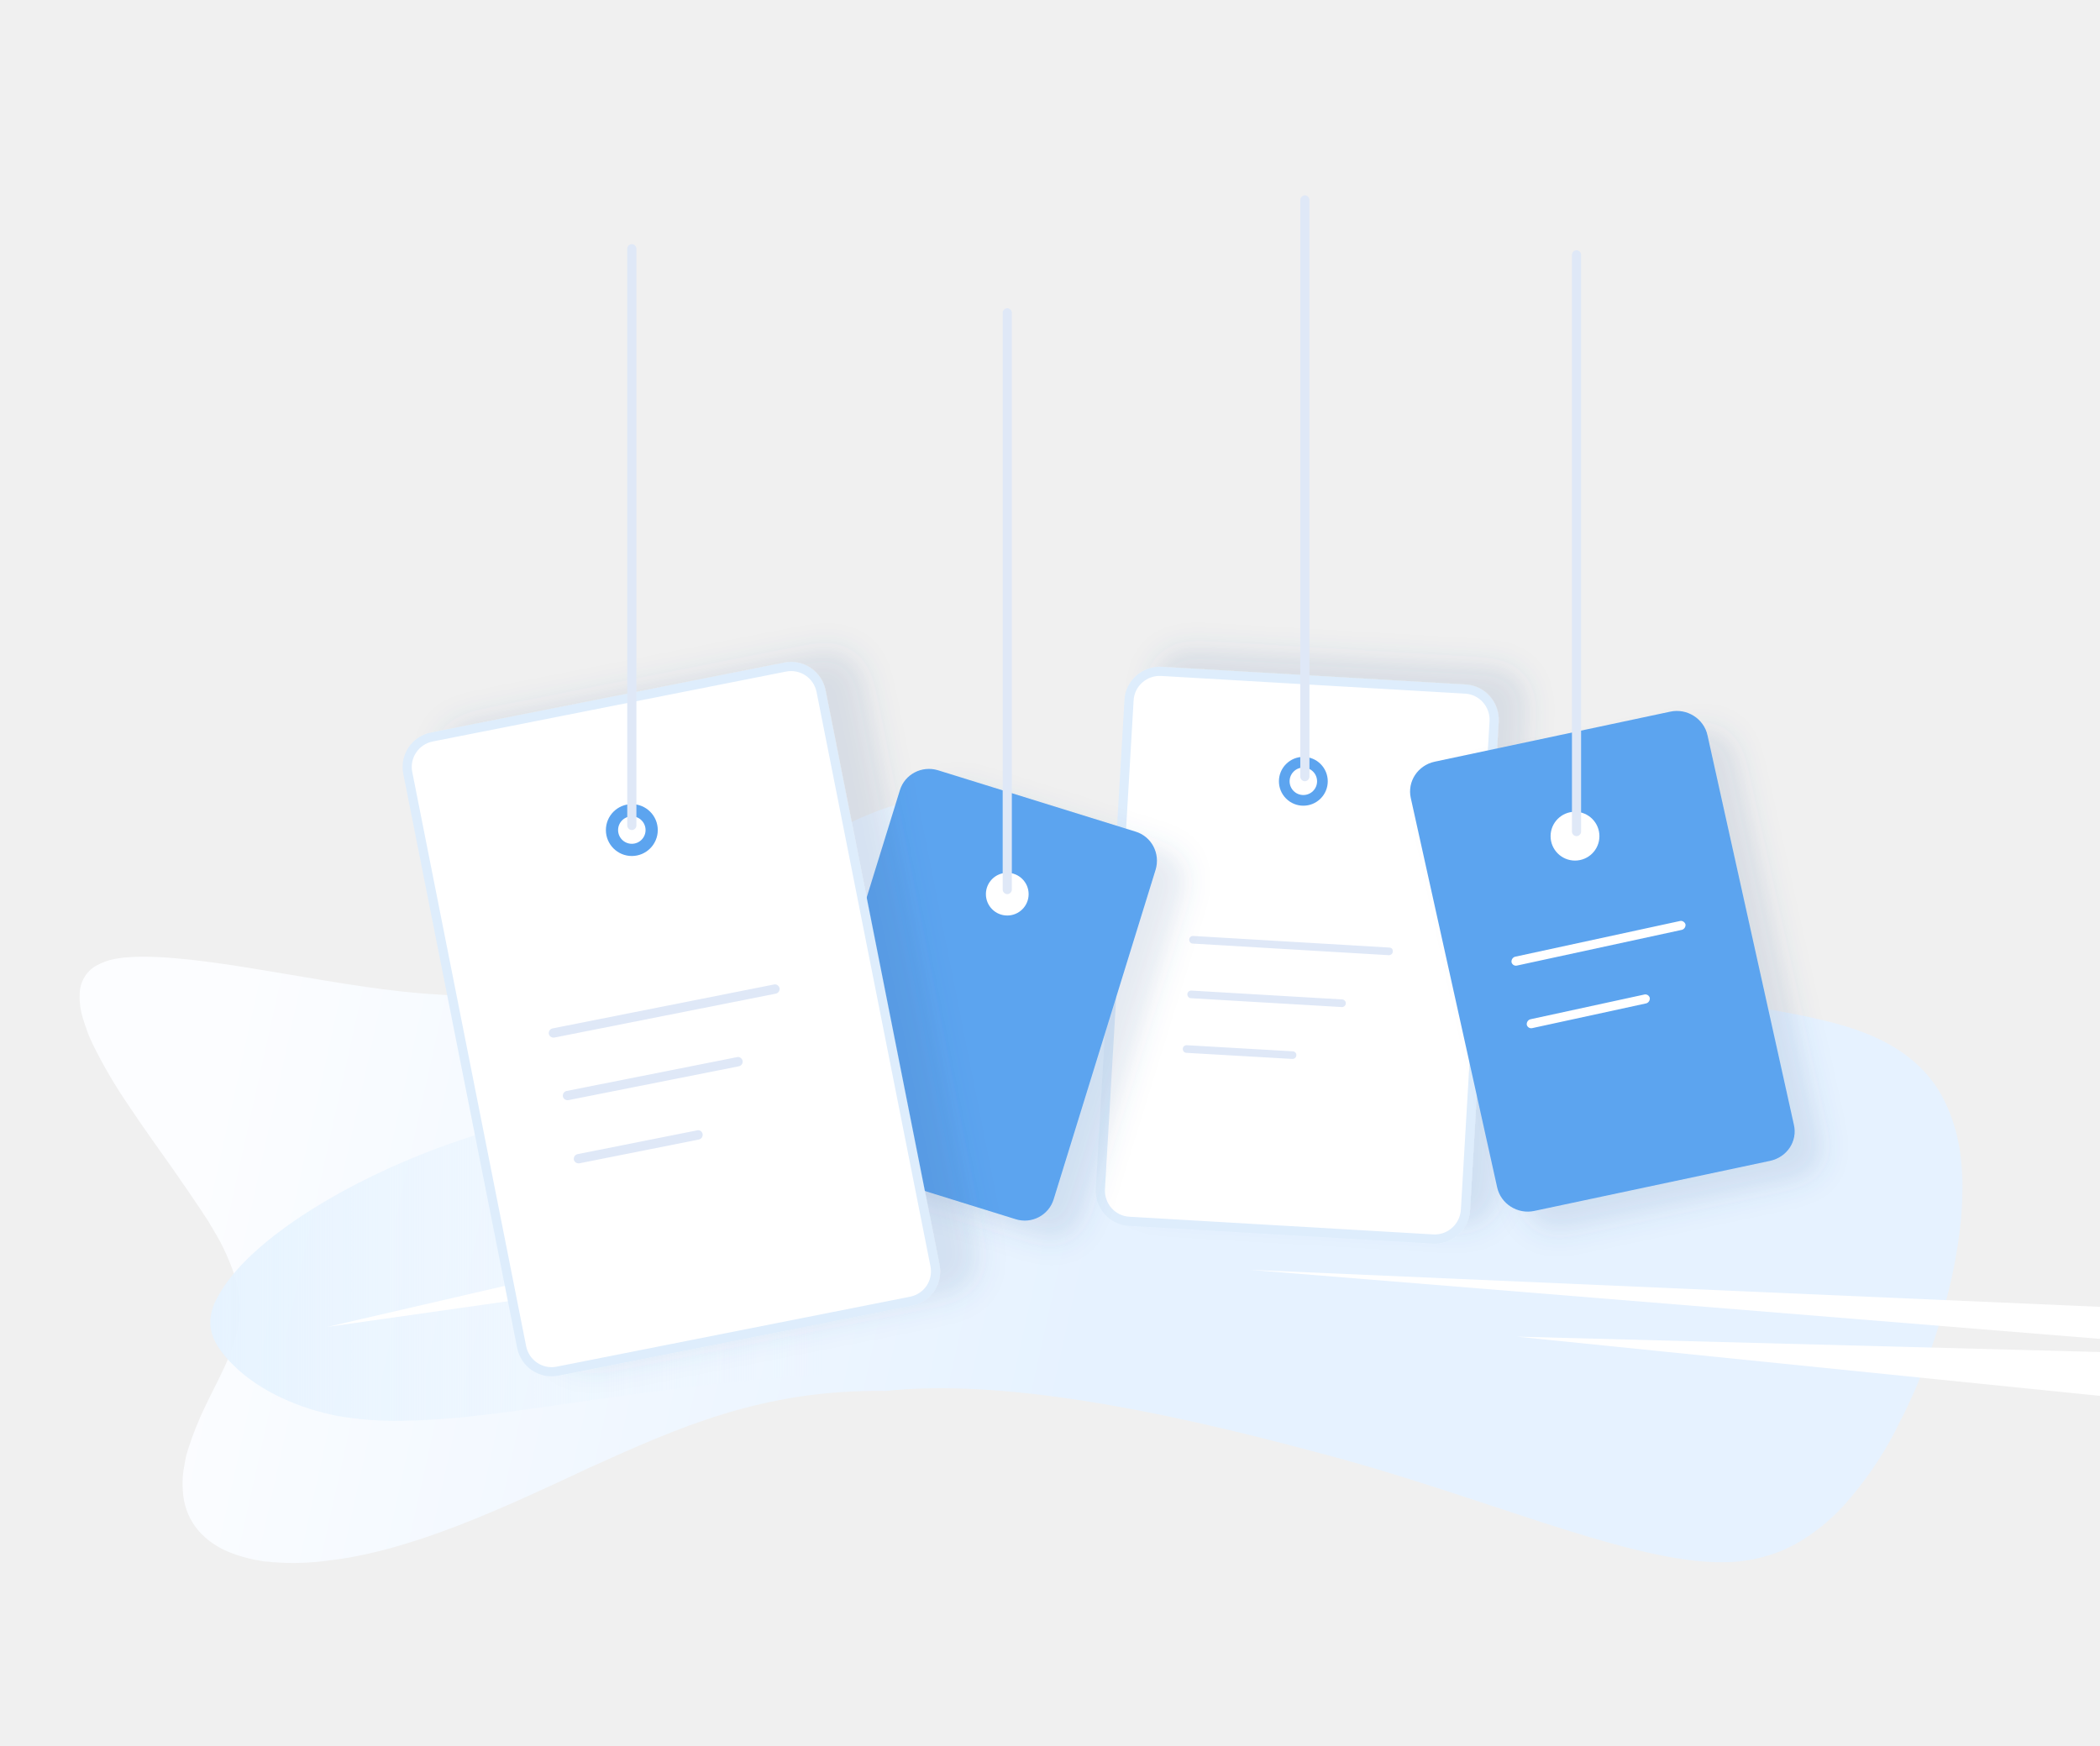
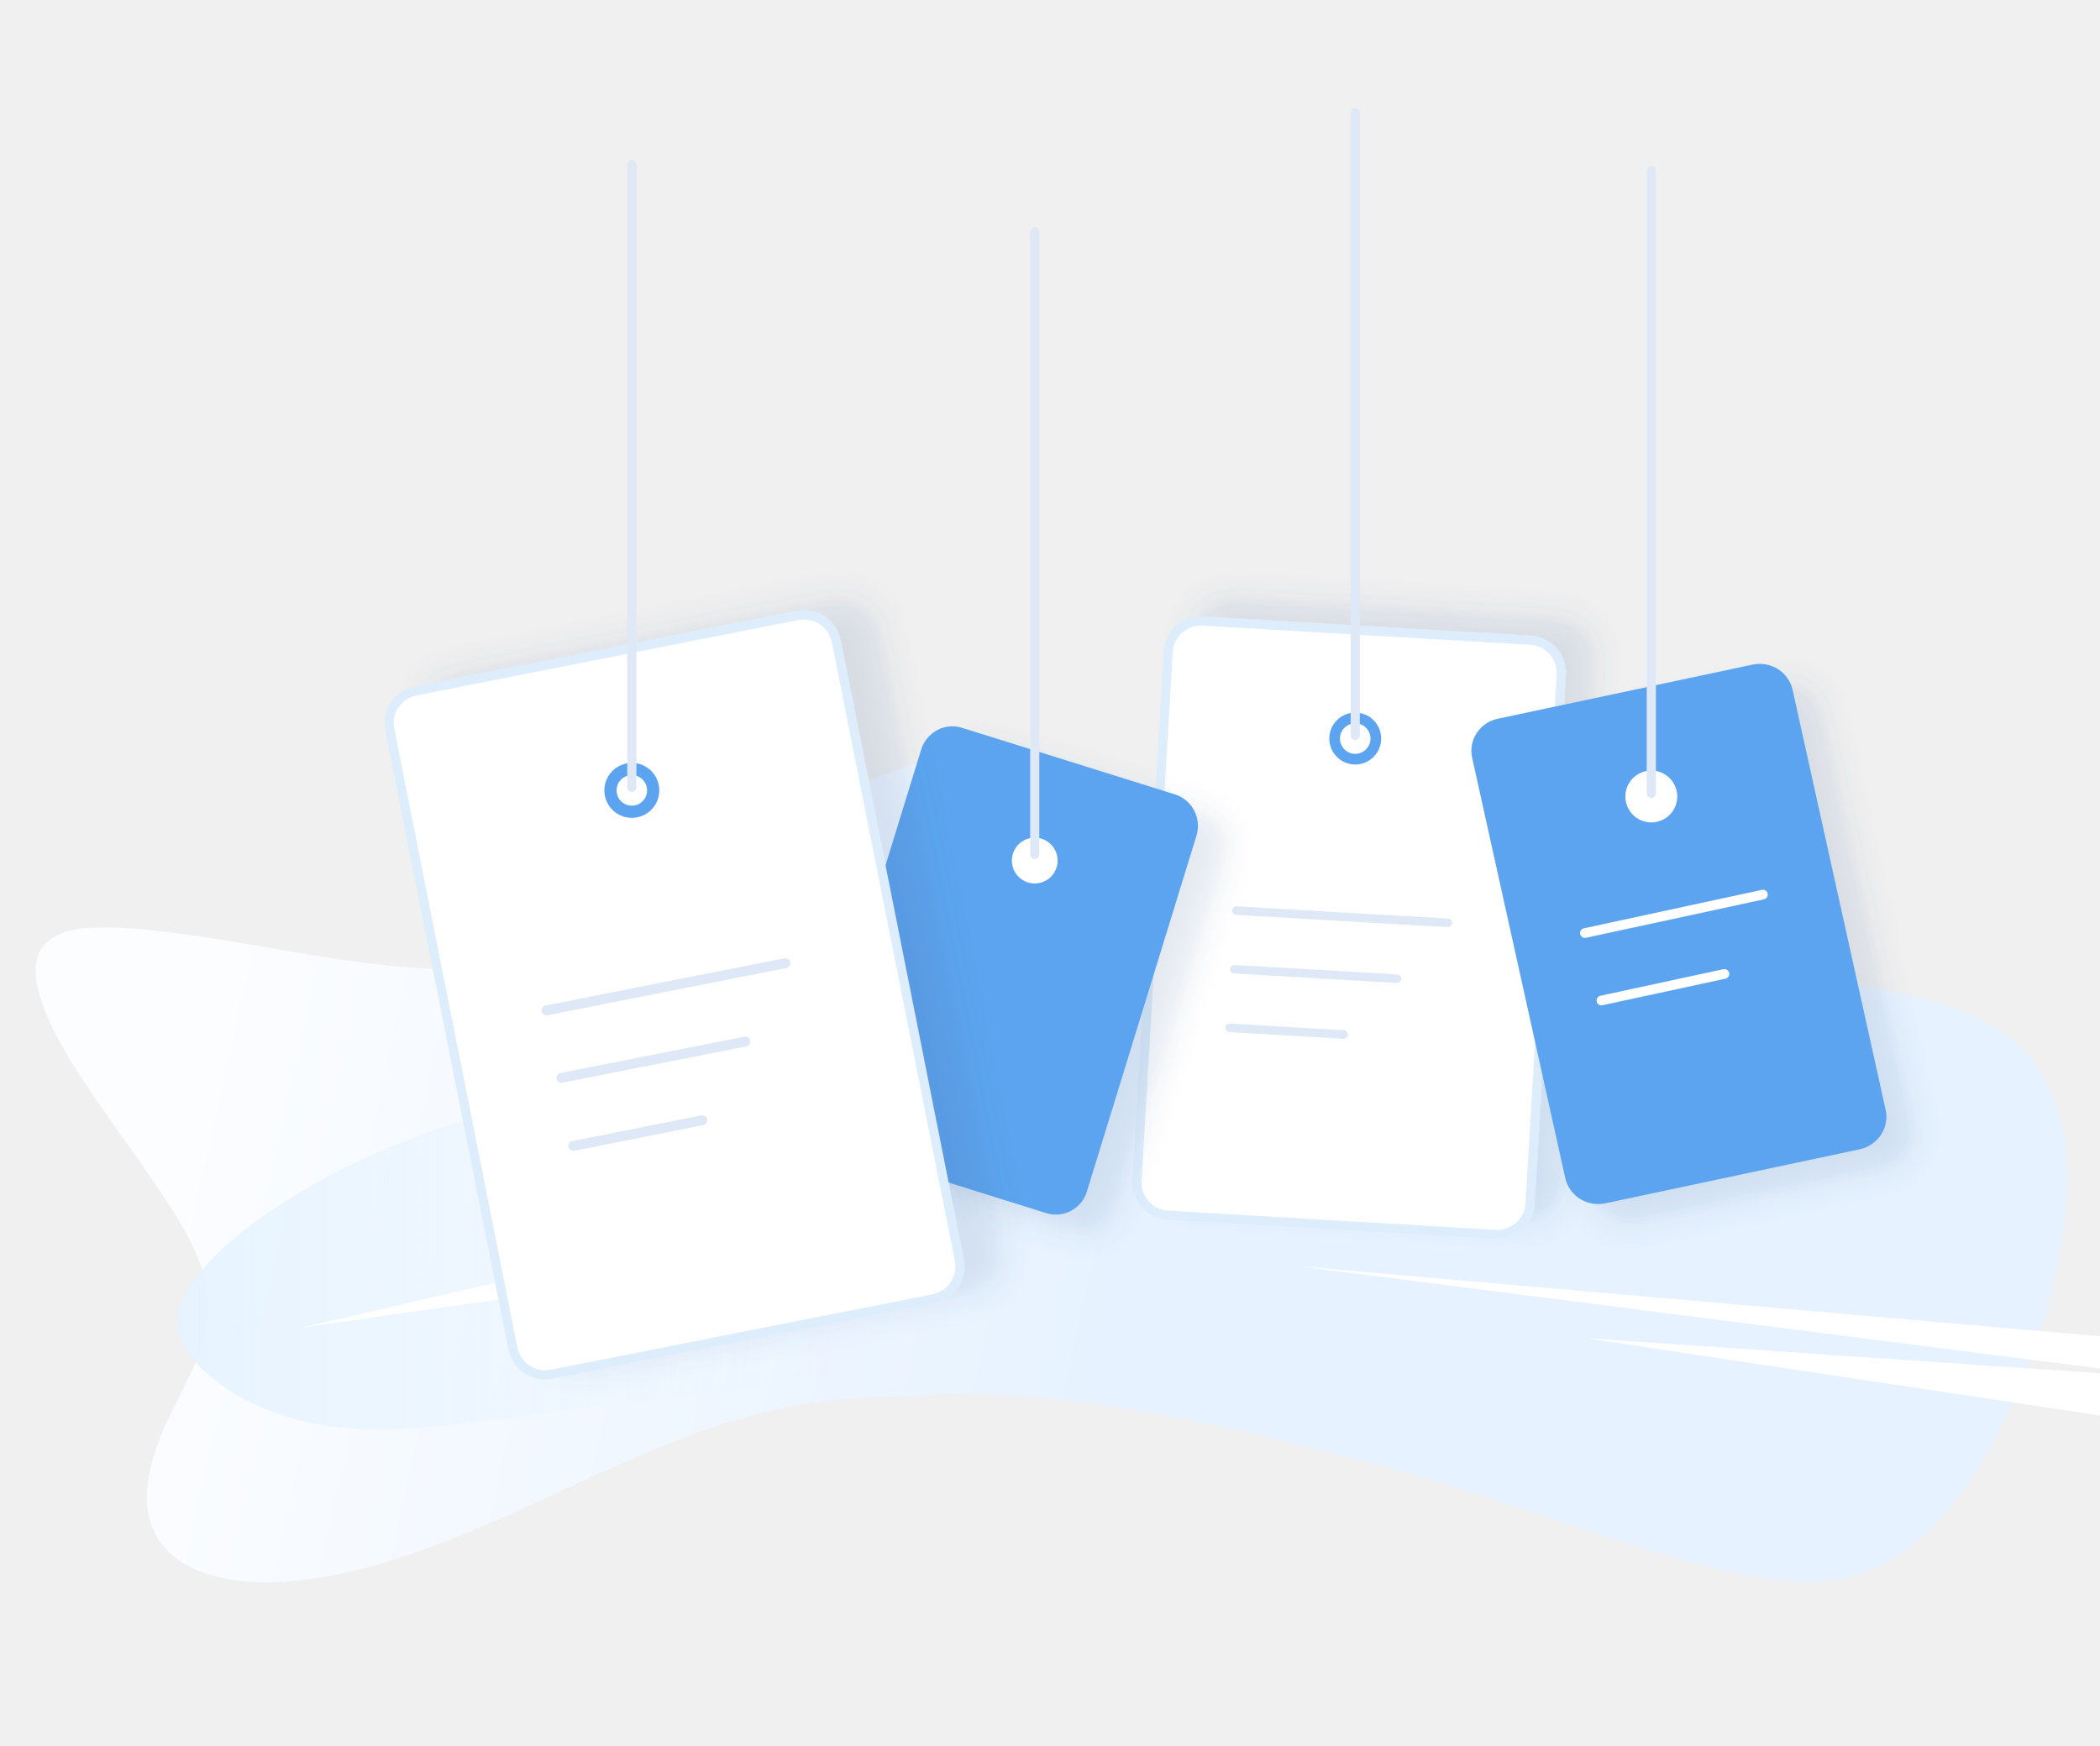
<svg xmlns="http://www.w3.org/2000/svg" id="tags" viewBox="0 0 688 572" enable-background="new 0 0 688 572">
  <style>.st2{fill:#fff}.st2,.st3,.st4,.st5{fill-rule:evenodd;clip-rule:evenodd}.st3{stroke:#deedfc;stroke-width:3;stroke-miterlimit:10;fill:#fff}.st4,.st5{fill:#dfe8f7}.st5{fill:#5ca4ef}</style>
  <defs>
    <filter id="shadow-3" filterUnits="userSpaceOnUse">
      <feOffset result="offset" dx="9.429" dy="-5.665" in="SourceAlpha" />
      <feGaussianBlur result="blur" stdDeviation="4.583" />
      <feFlood result="flood" flood-color="#3d6c9d" flood-opacity=".14" />
      <feComposite result="composite" operator="in" in2="blur" />
      <feBlend result="blend" in="SourceGraphic" />
    </filter>
    <filter id="shadow-2" filterUnits="userSpaceOnUse">
      <feOffset result="offset" dx="9.119" dy="6.151" in="SourceAlpha" />
      <feGaussianBlur result="blur" stdDeviation="4.583" />
      <feFlood result="flood" flood-color="#3d6c9d" flood-opacity=".14" />
      <feComposite result="composite" operator="in" in2="blur" />
      <feBlend result="blend" in="SourceGraphic" />
    </filter>
    <filter id="shadow-1" filterUnits="userSpaceOnUse">
      <feOffset result="offset" dx="12.496" dy="-3.583" in="SourceAlpha" />
      <feGaussianBlur result="blur" stdDeviation="4.796" />
      <feFlood result="flood" flood-color="#3d6c9d" flood-opacity=".14" />
      <feComposite result="composite" operator="in" in2="blur" />
      <feBlend result="blend" in="SourceGraphic" />
    </filter>
    <filter id="shadow-4" filterUnits="userSpaceOnUse">
      <feOffset result="offset" dx="9.119" dy="6.151" in="SourceAlpha" />
      <feGaussianBlur result="blur" stdDeviation="4.583" />
      <feFlood result="flood" flood-color="#3d6c9d" flood-opacity=".14" />
      <feComposite result="composite" operator="in" in2="blur" />
      <feBlend result="blend" in="SourceGraphic" />
    </filter>
  </defs>
  <g id="background_1_">
    <g id="bg">
-       <linearGradient id="Ellipse_2_copy_1_" gradientUnits="userSpaceOnUse" x1="68.575" y1="355.894" x2="670.994" y2="489.397">
+       <linearGradient id="Ellipse_2_copy_1_" gradientUnits="userSpaceOnUse" x1="57.343" y1="349.937" x2="707.318" y2="493.979">
        <stop offset=".003" stop-color="#fcfdff" />
        <stop offset=".483" stop-color="#e6f2ff" />
      </linearGradient>
-       <path id="Ellipse_2_copy" d="M599.6 334.9c10.3 2.6 19.1 6.3 25.9 11.7 3.4 2.7 6.4 5.8 8.8 9.4 1.2 1.8 2.3 3.7 3.2 5.7 1 2.1 1.8 4.2 2.5 6.4 1.5 4.7 2.4 9.6 2.7 14.6.2 2.6.3 5.3.2 8.1 0 2.8-.2 5.6-.4 8.5-1.2 12.2-3.8 24.3-7.6 36-1.9 6-4 11.9-6.4 17.5-1.1 2.8-2.4 5.5-3.6 8.1-.6 1.3-1.2 2.6-1.9 3.9s-1.3 2.5-1.9 3.8c-4.6 9-10.4 17.3-17.1 24.8-.8.8-1.5 1.6-2.3 2.4s-1.6 1.5-2.4 2.2c-1.5 1.4-3.1 2.7-4.8 3.9-.8.6-1.6 1.2-2.4 1.7s-1.7 1.1-2.5 1.6c-1.7 1-3.4 1.8-5.1 2.6-3.4 1.5-7.1 2.6-10.8 3.3-1.9.3-3.8.6-5.7.7-1 .1-1.9.1-2.9.1h-3c-31-.8-78.6-22.5-131.1-36.1-52.4-14.1-103.4-24-140.9-20-40.4-.6-68.2 12.2-96.7 25-28.4 13.3-58.2 27.3-85.3 30.5-6.2.9-12.5 1.1-18.8.6-.7-.1-1.4-.2-2.1-.2s-1.4-.2-2.1-.3c-1.4-.2-2.7-.5-3.9-.8-2.4-.6-4.8-1.4-7.1-2.4-8.6-3.9-13.7-10.8-14.2-19.7-.2-2.2-.1-4.4.2-6.6.1-.6.2-1.1.3-1.7s.2-1.2.3-1.7c.2-1.2.5-2.3.9-3.5 1.5-4.8 3.4-9.5 5.6-14.1 4.4-9.2 9.5-17.8 11-26.8.4-2.3.5-4.7.4-7-.1-1.2-.2-2.4-.4-3.6-.2-1.2-.5-2.5-.8-3.8-1.8-5.9-4.3-11.5-7.5-16.7-.2-.4-.4-.8-.7-1.2s-.5-.8-.7-1.2c-.5-.8-1-1.6-1.5-2.3-1-1.6-2.1-3.2-3.2-4.8s-2.2-3.3-3.4-5c-.6-.8-1.2-1.7-1.8-2.6s-1.2-1.7-1.8-2.6c-4.9-6.9-10.1-14.2-14.7-21.1-4.4-6.4-8.3-13.1-11.7-20-.7-1.5-1.4-3-1.9-4.5s-1-2.8-1.4-4.2c-.7-2.4-1.1-4.8-1-7.3-.1-4 1.9-7.7 5.3-9.7 2-1.1 4.1-1.9 6.4-2.3.6-.1 1.3-.2 1.9-.3.7-.1 1.4-.2 2.1-.2 1.4-.1 3-.2 4.6-.2 25.8-.1 66.2 10.8 97.3 12.4 4 .3 8 .4 11.9.5s7.7 0 11.4-.2c7.2-.3 14.3-1.3 21.3-2.7 13-2.7 25.5-7.8 36.7-15 22-13.5 37.8-33.1 59.4-41.5 5.2-2.3 10.8-3.9 16.4-4.8 2.9-.5 5.8-.8 8.8-.9.8 0 1.5-.1 2.3-.1h2.3c1.5 0 3.1.1 4.6.1 3.1.2 6.3.5 9.5 1s6.5 1.1 9.8 1.8c1.7.4 3.3.8 5 1.2 1.7.4 3.4.9 5.1 1.4 3.4 1 6.9 2.2 10.5 3.4 28.9 10 62.8 26.4 105.2 38.6 10.6 3.1 21.6 5.9 32.8 8.4 5.7 1.2 11.4 2.4 17.1 3.5 2.9.5 5.8 1.1 8.7 1.6 1.5.3 2.9.5 4.4.8l4.4.7c23.6 3.8 47.9 6 68.3 11.2z" fill-rule="evenodd" clip-rule="evenodd" fill="url(#Ellipse_2_copy_1_)" />
-       <linearGradient id="SVGID_1_" gradientUnits="userSpaceOnUse" x1="68.982" y1="410.285" x2="462.134" y2="410.285">
+       <path id="Ellipse_2_copy" d="M630.3 327.3c11.1 2.8 20.6 6.8 28 12.6 3.7 2.9 6.9 6.3 9.5 10.2 1.3 2 2.5 4 3.5 6.2 1.1 2.2 1.9 4.5 2.7 6.9 1.6 5.1 2.6 10.4 2.9 15.7.2 2.8.3 5.7.3 8.7 0 3-.2 6.1-.5 9.2-1.3 13.2-4.1 26.2-8.2 38.8-2 6.5-4.3 12.8-6.9 18.9-1.2 3-2.5 5.9-3.9 8.8-.7 1.4-1.3 2.8-2 4.2-.7 1.4-1.4 2.7-2.1 4.1-5 9.7-11.2 18.6-18.5 26.7-.8.9-1.7 1.8-2.5 2.6s-1.7 1.6-2.5 2.4c-1.7 1.5-3.4 2.9-5.2 4.3-.9.6-1.8 1.3-2.6 1.9s-1.8 1.2-2.7 1.7c-1.8 1-3.6 2-5.5 2.8-3.7 1.6-7.6 2.8-11.6 3.5-2 .4-4.1.6-6.1.7-1 .1-2.1.1-3.2.1H590c-33.5-.9-84.8-24.3-141.5-39-56.6-15.2-111.6-25.9-152-21.6-43.6-.7-73.5 13.2-104.3 27-30.7 14.3-62.8 29.4-92 32.9-6.7 1-13.5 1.2-20.2.6-.8-.1-1.5-.2-2.3-.3-.8-.1-1.5-.2-2.2-.3-1.5-.2-2.9-.5-4.3-.9-2.6-.6-5.2-1.5-7.6-2.6-9.3-4.2-14.8-11.7-15.4-21.2-.2-2.4-.1-4.8.2-7.1.1-.6.2-1.2.3-1.9.1-.6.2-1.2.4-1.9.3-1.2.6-2.5.9-3.8 1.6-5.2 3.6-10.3 6.1-15.2 4.7-9.9 10.2-19.2 11.8-29 .4-2.5.5-5 .4-7.6-.1-1.3-.2-2.6-.4-3.9-.2-1.3-.5-2.7-.9-4-1.9-6.3-4.6-12.4-8.1-18-.2-.4-.5-.8-.7-1.2-.2-.4-.5-.8-.8-1.3-.5-.8-1-1.7-1.6-2.5-1.1-1.7-2.2-3.5-3.4-5.2-1.2-1.8-2.4-3.6-3.7-5.4-.6-.9-1.3-1.8-1.9-2.8s-1.3-1.9-2-2.8c-5.3-7.5-10.9-15.3-15.9-22.8-4.7-6.9-9-14.1-12.6-21.6-.8-1.7-1.5-3.3-2-4.8s-1.1-3.1-1.5-4.5c-.8-2.5-1.1-5.2-1.1-7.9-.1-4.3 2.1-8.3 5.7-10.5 2.1-1.2 4.4-2.1 6.9-2.5.7-.1 1.4-.3 2.1-.4.7-.1 1.5-.2 2.3-.2 1.6-.1 3.2-.2 4.9-.2 27.8-.2 71.4 11.7 105 13.4 4.3.3 8.6.5 12.8.5 4.2 0 8.3 0 12.3-.2 7.7-.4 15.4-1.4 23-2.9 14.1-3 27.5-8.4 39.6-16.2 23.8-14.5 40.8-35.7 64.1-44.8 5.7-2.4 11.6-4.2 17.7-5.1 3.1-.5 6.3-.8 9.5-1 .8 0 1.6-.1 2.4-.1h2.4c1.6 0 3.3.1 5 .2 3.4.2 6.8.5 10.2 1 3.5.5 7 1.2 10.6 2 1.8.4 3.6.8 5.4 1.3 1.8.5 3.7 1 5.5 1.5 3.7 1.1 7.5 2.3 11.3 3.7 31.1 10.8 67.7 28.5 113.5 41.6 11.5 3.4 23.3 6.4 35.4 9.1 6.1 1.3 12.3 2.6 18.5 3.8 3.1.6 6.3 1.2 9.4 1.7 1.6.3 3.2.5 4.7.8l4.7.8c25.5 4.3 51.7 6.6 73.7 12.3z" fill-rule="evenodd" clip-rule="evenodd" fill="url(#Ellipse_2_copy_1_)" />
+       <linearGradient id="SVGID_1_" gradientUnits="userSpaceOnUse" x1="57.782" y1="408.622" x2="481.97" y2="408.622">
        <stop offset="0" stop-color="#e6f3ff" />
        <stop offset=".512" stop-color="#ebf6ff" stop-opacity="0" />
      </linearGradient>
-       <path d="M286.6 355c50 1.3 95.7 4.1 127.4 17.5 31.9 12.7 49.7 35.9 48 60.7v.5l-.1.5c0 .3-.1.7-.1 1-.1.7-.2 1.3-.4 2-.3 1.3-.6 2.5-1.1 3.7-.8 2.3-2.1 4.3-3.7 6.2-3.1 3.5-7.7 5.8-13.9 7.1-12.3 2.5-31.6.7-56.9-1.2-25.1-2.1-56-4.1-86.6-3.6-15.3.2-30.4.9-44.6 2.1-7.1.6-14 1.3-20.6 2-3.3.4-6.5.8-9.7 1.2-3.1.4-6.2.8-9.2 1.2-22.1 2.8-41.6 6.1-58.9 8-8.1 1-16.2 1.5-24.3 1.7-7.1.1-14.2-.4-21.3-1.6-12.7-2.5-23.9-7.7-31.8-14.5-3.9-3.4-7.1-7-8.8-10.9-.4-1-.7-1.9-.9-3-.1-.5-.2-1-.2-1.5v-1.6c.2-2.4.9-4.8 2.1-6.9 9.8-19.5 46.1-41.3 83.7-53.3 39-12.8 80.1-16.3 131.9-17.3z" fill-rule="evenodd" clip-rule="evenodd" fill="url(#SVGID_1_)" />
+       <path d="M292.6 349c53.9 1.4 103.2 4.4 137.4 18.9 34.4 13.6 53.6 38.8 51.8 65.5v.6l-.1.6c0 .4-.1.7-.1 1.1-.1.7-.2 1.4-.4 2.1-.3 1.4-.7 2.7-1.1 4-.9 2.4-2.2 4.7-4 6.6-3.4 3.8-8.3 6.3-15 7.6-13.3 2.7-34.1.8-61.4-1.3-27.1-2.2-60.4-4.4-93.4-3.9-16.5.2-32.8 1-48.1 2.3-7.7.6-15.1 1.4-22.2 2.2-3.6.4-7.1.8-10.5 1.3-3.4.4-6.7.9-9.9 1.3-23.8 3-44.9 6.6-63.5 8.6-8.7 1-17.4 1.6-26.2 1.8-7.7.1-15.4-.4-22.9-1.8-13.7-2.7-25.8-8.3-34.3-15.7-4.3-3.6-7.6-7.6-9.5-11.7-.4-1-.8-2.1-1-3.2-.1-.5-.2-1.1-.2-1.7 0-.6-.1-1.1 0-1.7.2-2.6 1-5.2 2.3-7.5 10.6-21 49.7-44.6 90.3-57.5 41.8-13.7 86-17.5 142-18.5z" fill-rule="evenodd" clip-rule="evenodd" fill="url(#SVGID_1_)" />
    </g>
    <g id="lines">
-       <path id="Rectangle_4_copy_3" class="st2" d="M107.3 434.8l139.2-32.2 5.5 11.6-144.7 20.6z" />
-       <path id="Rectangle_4_copy_3-2" class="st2" d="M409.4 416.1l784.9 34.2 26.6 31.7-811.5-65.9z" />
-       <path id="Rectangle_4_copy_5" class="st2" d="M496.9 438l785.4 20.7 24.8 61.6L496.9 438z" />
+       <path id="Rectangle_4_copy_3" class="st2" d="M99.1 435l150.2-34.8 5.9 12.5L99.1 435z" />
+       <path id="Rectangle_4_copy_3-2" class="st2" d="M425.1 414.9l760.4 66.5 28.7 34.2-789.1-100.7z" />
+       <path id="Rectangle_4_copy_5" class="st2" d="M519.5 438.5l760.9 52 26.7 66.5-787.6-118.5z" />
    </g>
  </g>
  <g id="tag3">
-     <path id="bg_2_" filter="url(#shadow-3)" class="st3" d="M469.5 406l-99.6-5.8c-5.5-.3-9.7-5.1-9.4-10.6l9.4-160.2c.3-5.5 5.1-9.7 10.6-9.4l99.6 5.8c5.5.3 9.7 5.1 9.4 10.6l-9.4 160.2c-.4 5.5-5.1 9.7-10.6 9.4z" />
-     <path class="st4" d="M455.1 310.5l-64.2-3.8c-.7 0-1.3.5-1.3 1.2s.5 1.3 1.2 1.3L455 313c.7 0 1.3-.5 1.3-1.2.1-.7-.4-1.3-1.2-1.3zM439.7 327.5l-49.4-2.9c-.7 0-1.3.5-1.3 1.2s.5 1.3 1.2 1.3l49.4 2.9c.7 0 1.3-.5 1.3-1.2.1-.6-.5-1.3-1.2-1.3zM423.5 344.5l-34.7-2c-.7 0-1.3.5-1.3 1.2s.5 1.3 1.2 1.3l34.7 2c.7 0 1.3-.5 1.3-1.2.1-.7-.5-1.3-1.2-1.3z" />
-     <ellipse transform="rotate(-45.025 427.022 256.01)" class="st5" cx="427" cy="256" rx="8" ry="8" />
-     <ellipse transform="rotate(-45.025 427.022 256.01)" class="st2" cx="427" cy="256" rx="4.5" ry="4.5" />
-     <path id="line_3_" class="st4" d="M427.5 256c.8 0 1.5-.7 1.5-1.5v-189c0-.8-.7-1.5-1.5-1.5s-1.5.7-1.5 1.5v189c0 .8.7 1.5 1.5 1.5z" />
+     <path filter="url(#shadow-3)" id="bg_2_" class="st3" d="M489.9 404.5l-107.3-6.3c-5.9-.3-10.5-5.5-10.1-11.4l10.2-173.1c.3-6 5.4-10.5 11.4-10.2l107.3 6.3c5.9.3 10.5 5.5 10.1 11.4l-10.2 173.1c-.3 6-5.4 10.5-11.4 10.2z" />
+     <path class="st4" d="M474.4 301l-69.2-4c-.8 0-1.4.5-1.5 1.3 0 .8.5 1.4 1.3 1.5l69.2 4c.8 0 1.4-.5 1.5-1.3.1-.8-.5-1.5-1.3-1.5zM457.8 319.3l-53.3-3.1c-.8 0-1.4.5-1.5 1.3 0 .8.5 1.4 1.3 1.5l53.3 3.1c.8 0 1.4-.5 1.5-1.3 0-.8-.6-1.4-1.3-1.5zM440.3 337.6l-37.4-2.2c-.8 0-1.4.5-1.5 1.3 0 .8.5 1.4 1.3 1.5l37.4 2.2c.8 0 1.4-.5 1.5-1.3 0-.8-.5-1.5-1.3-1.5z" />
+     <ellipse transform="rotate(-45.025 444.023 242.009)" class="st5" cx="444" cy="242" rx="8.5" ry="8.5" />
+     <ellipse transform="rotate(-45.025 444.023 242.009)" class="st2" cx="444" cy="242" rx="5" ry="5" />
+     <path id="line_3_" class="st4" d="M444 242.5c.8 0 1.5-.7 1.5-1.5V37c0-.8-.7-1.5-1.5-1.5s-1.5.7-1.5 1.5v204c0 .8.7 1.5 1.5 1.5z" />
  </g>
  <g id="tag2_1_">
-     <path filter="url(#shadow-2)" class="st5" d="M332.7 399.5L268 379.4c-5.3-1.6-8.2-7.2-6.6-12.5L294.8 259c1.6-5.3 7.2-8.2 12.5-6.6l64.7 20.1c5.3 1.6 8.2 7.2 6.6 12.5l-33.4 108c-1.6 5.2-7.2 8.2-12.5 6.5z" />
-     <circle class="st2" cx="330" cy="293" r="7" />
-     <path id="line_2_" class="st4" d="M330 293c.8 0 1.5-.7 1.5-1.5v-189c0-.8-.7-1.5-1.5-1.5s-1.5.7-1.5 1.5v189c0 .8.7 1.5 1.5 1.5z" />
+     <path filter="url(#shadow-2)" class="st5" d="M342.7 397.5L273 375.7c-5.7-1.8-8.8-7.8-7.1-13.5l35.9-116.6c1.8-5.7 7.8-8.9 13.4-7.1l69.7 21.8c5.7 1.8 8.8 7.8 7.1 13.5l-35.9 116.6c-1.7 5.7-7.7 8.9-13.4 7.1z" />
+     <circle class="st2" cx="339" cy="282" r="7.5" />
+     <path id="line_2_" class="st4" d="M339 281.5c.8 0 1.5-.7 1.5-1.5V76c0-.8-.7-1.5-1.5-1.5s-1.5.7-1.5 1.5v204c0 .8.7 1.5 1.5 1.5z" />
  </g>
  <g id="tag1_1_">
-     <path filter="url(#shadow-1)" id="bg_1_" class="st3" d="M298.4 426.4l-115.7 22.9c-5.4 1.1-10.7-2.4-11.8-7.9l-37.3-188.1c-1.1-5.4 2.4-10.7 7.9-11.8l115.7-22.9c5.4-1.1 10.7 2.4 11.8 7.9l37.3 188.1c1.1 5.5-2.4 10.7-7.9 11.8z" />
-     <path class="st4" d="M253.6 322.6L181 337c-.8.2-1.3.9-1.2 1.8.2.8.9 1.3 1.8 1.2l72.6-14.4c.8-.2 1.3-.9 1.2-1.8-.2-.8-1-1.4-1.8-1.2zM241.5 346.4l-55.9 11.1c-.8.2-1.3.9-1.2 1.8.2.8.9 1.3 1.8 1.2l55.9-11.1c.8-.2 1.3-.9 1.2-1.8-.2-.8-1-1.4-1.8-1.2zM228.4 370.4l-39.2 7.8c-.8.2-1.3.9-1.2 1.8.2.8.9 1.3 1.8 1.2l39.2-7.8c.8-.2 1.3-.9 1.2-1.8-.2-.9-1-1.4-1.8-1.2z" />
-     <circle class="st5" cx="207" cy="272" r="8.5" />
-     <ellipse class="st2" cx="207" cy="272" rx="4.5" ry="4.5" />
-     <path id="line_1_" class="st4" d="M207 272c.8 0 1.5-.7 1.5-1.5v-189c0-.8-.7-1.5-1.5-1.5s-1.5.7-1.5 1.5v189c0 .8.7 1.5 1.5 1.5z" />
+     <path filter="url(#shadow-1)" id="bg_1_" class="st3" d="M305.8 425.6l-125.1 24.7c-5.9 1.2-11.5-2.6-12.7-8.5l-40.3-202.7c-1.2-5.8 2.6-11.5 8.5-12.7l125.1-24.7c5.9-1.2 11.5 2.6 12.7 8.5l40.3 202.7c1.2 5.9-2.7 11.5-8.5 12.7z" />
+     <path class="st4" d="M257 314l-78.3 15.5c-.9.2-1.4 1-1.3 1.9.2.9 1 1.4 1.9 1.3l78.3-15.5c.9-.2 1.4-1 1.3-1.9-.2-.9-1.1-1.4-1.9-1.3zM243.9 339.7l-60.3 11.9c-.9.2-1.4 1-1.3 1.9.2.9 1 1.4 1.9 1.3l60.3-11.9c.9-.2 1.4-1 1.3-1.9-.2-.9-1-1.5-1.9-1.3zM229.8 365.5l-42.3 8.4c-.9.2-1.4 1-1.3 1.9.2.9 1 1.4 1.9 1.3l42.3-8.4c.9-.2 1.4-1 1.3-1.9-.2-.9-1-1.4-1.9-1.3z" />
+     <circle class="st5" cx="207" cy="259" r="9" />
+     <circle class="st2" cx="207" cy="259" r="5" />
+     <path id="line_1_" class="st4" d="M207 259.5c.8 0 1.5-.7 1.5-1.5V54c0-.8-.7-1.5-1.5-1.5s-1.5.7-1.5 1.5v204c0 .8.7 1.5 1.5 1.5z" />
  </g>
  <g id="tag4">
-     <path filter="url(#shadow-4)" class="st5" d="M579.9 380.4l-77.2 16.4c-5.5 1.2-11-2.3-12.2-7.7l-28.3-127.6c-1.2-5.4 2.3-10.7 7.8-11.9l77.2-16.4c5.5-1.2 11 2.3 12.2 7.7l28.3 127.6c1.3 5.4-2.2 10.7-7.8 11.9z" />
-     <circle class="st2" cx="516" cy="274" r="8" />
-     <path class="st2" d="M550.4 301.8l-54 11.7c-.8.2-1.3 1-1.2 1.8.2.8 1 1.3 1.8 1.1l54-11.7c.8-.2 1.3-1 1.2-1.8-.2-.7-1-1.3-1.8-1.1zM538.7 325.9l-37.3 8.1c-.8.2-1.3 1-1.2 1.8.2.8 1 1.3 1.8 1.1l37.3-8.1c.8-.2 1.3-1 1.2-1.8-.2-.8-1-1.3-1.8-1.1z" />
-     <path id="line_4_" class="st4" d="M516.5 274c.8 0 1.5-.7 1.5-1.5v-189c0-.8-.7-1.5-1.5-1.5s-1.5.7-1.5 1.5v189c0 .8.7 1.5 1.5 1.5z" />
+     <path filter="url(#shadow-4)" class="st5" d="M609.3 376.6L526 394.3c-6 1.3-11.9-2.4-13.2-8.3l-30.5-137.7c-1.3-5.8 2.5-11.6 8.5-12.8l83.3-17.7c6-1.3 11.9 2.4 13.2 8.3l30.5 137.7c1.2 5.8-2.6 11.5-8.5 12.8z" />
+     <circle class="st2" cx="541" cy="261" r="8.5" />
+     <path class="st2" d="M577.2 291.6l-58.3 12.6c-.9.2-1.4 1.1-1.2 1.9.2.9 1.1 1.4 1.9 1.2l58.3-12.6c.9-.2 1.4-1.1 1.2-1.9-.1-.8-1-1.4-1.9-1.2zM564.6 317.6l-40.3 8.7c-.9.2-1.4 1.1-1.2 1.9.2.9 1.1 1.4 1.9 1.2l40.3-8.7c.9-.2 1.4-1.1 1.2-1.9-.2-.9-1.1-1.4-1.9-1.2z" />
+     <path id="line_4_" class="st4" d="M541 261.5c.8 0 1.5-.7 1.5-1.5V56c0-.8-.7-1.5-1.5-1.5s-1.5.7-1.5 1.5v204c0 .8.7 1.5 1.5 1.5z" />
  </g>
</svg>
